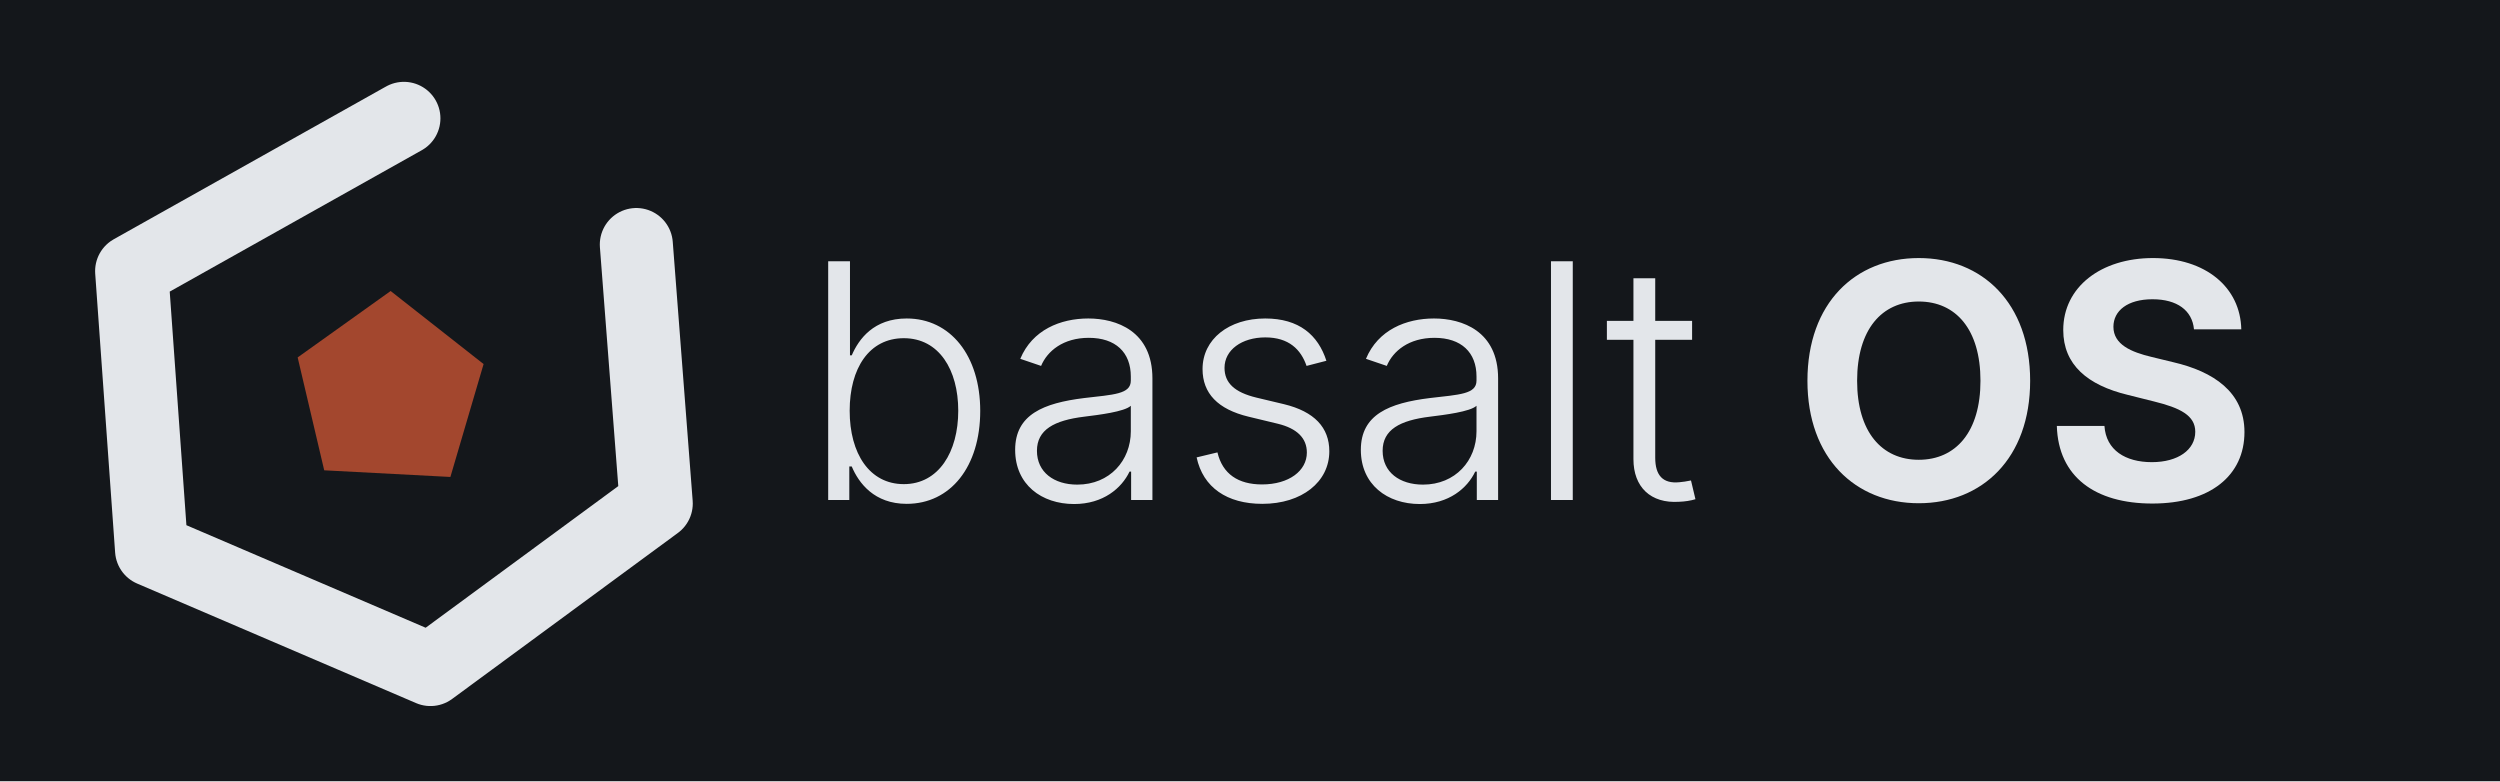
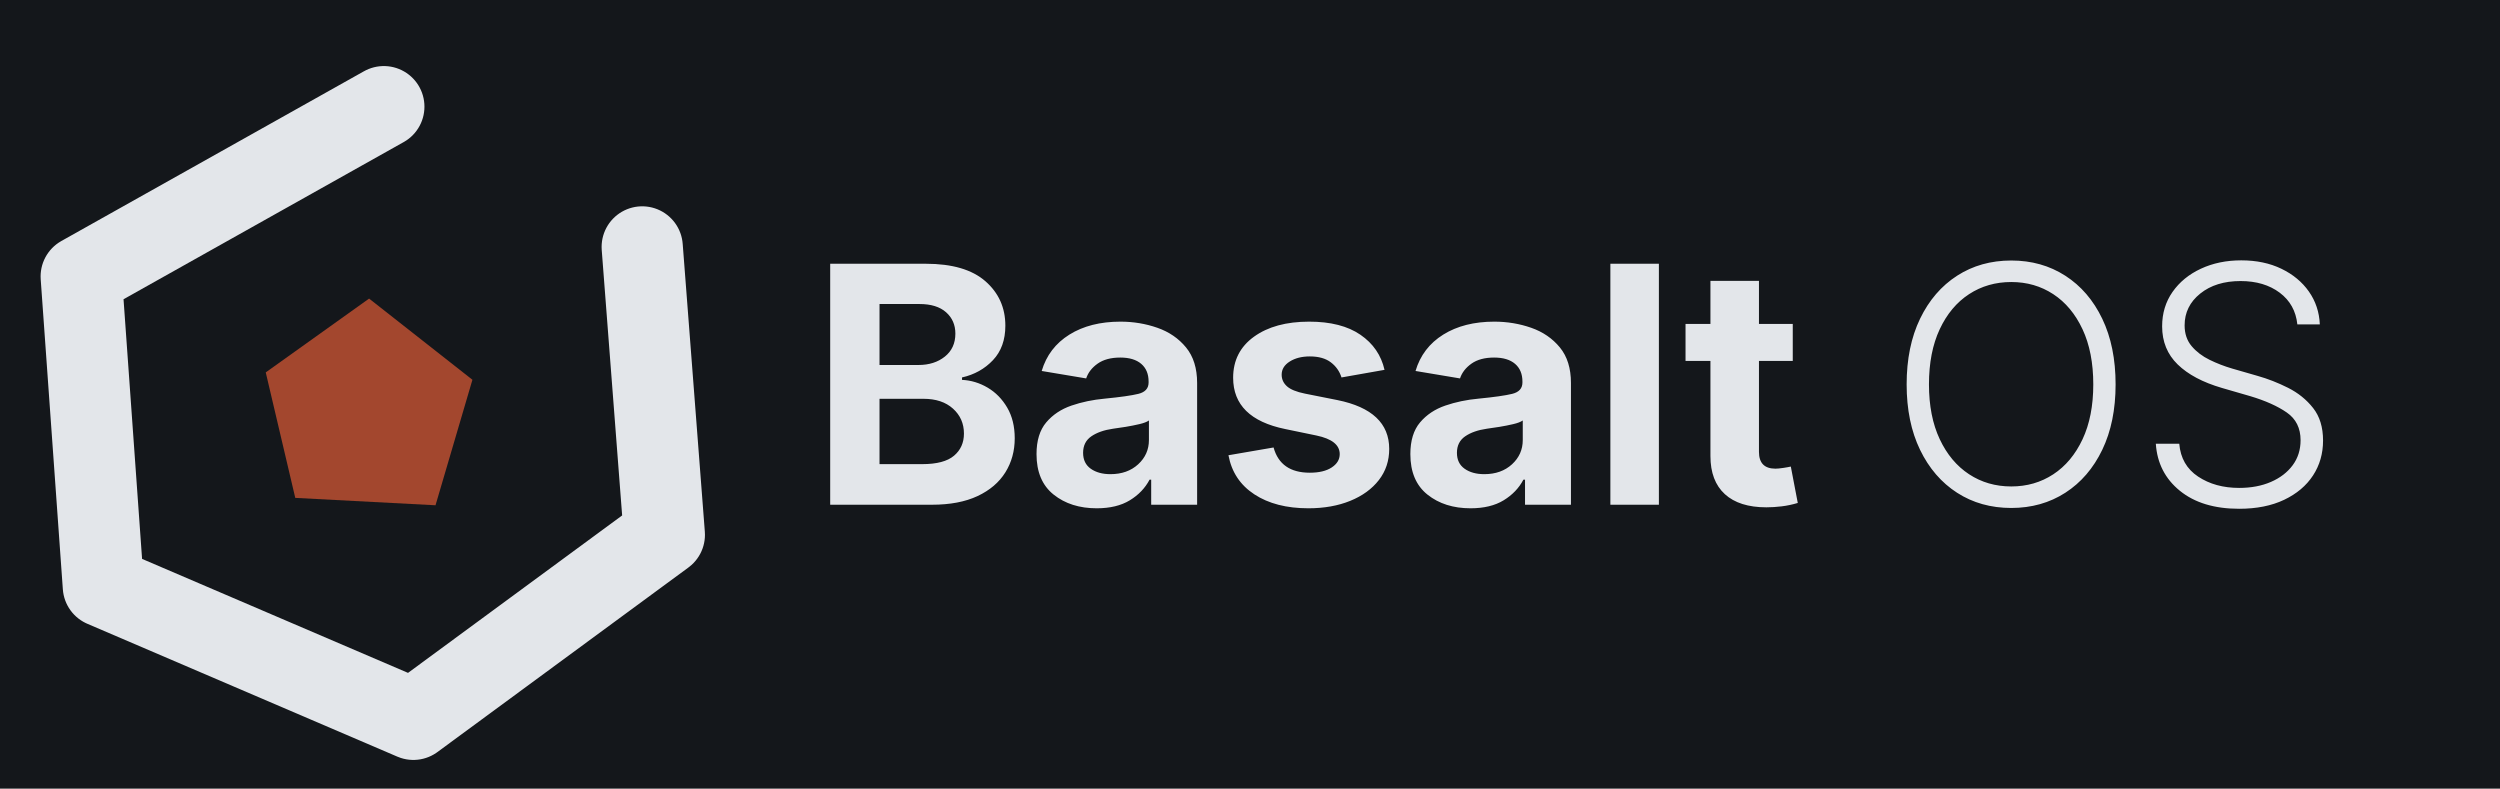
- <svg xmlns="http://www.w3.org/2000/svg" width="640" height="200" viewBox="0 0 640 200">
-   <rect width="640" height="200" fill="#14171B" />
-   <path d="M 162.90,62.60 L 168.00,128.90 L 110.20,171.40 L 38.80,140.80 L 33.70,69.40 L 103.40,30.30" fill="none" stroke="#E3E6EA" stroke-width="18.70" stroke-linejoin="round" stroke-linecap="round" />
-   <polygon points="100.00,74.50 123.80,93.20 115.30,122.10 83.00,120.40 76.20,91.50" fill="#A3472E" />
-   <text x="205" y="128" font-family="Inter, Helvetica, Arial, sans-serif" font-size="84" font-weight="300" fill="#E3E6EA" letter-spacing="-0.5">basalt <tspan font-weight="700">OS</tspan>
-   </text>
+ <svg xmlns="http://www.w3.org/2000/svg" width="634" height="200" viewBox="0 0 634 200">
+   <rect width="634" height="200" fill="#14171B" />
+   <g transform="translate(0.00,10.20) scale(0.365625)">
+     <path d="M 445.44,143.36 L 460.80,343.04 L 286.72,471.04 L 71.68,378.88 L 56.32,163.84 L 266.24,46.08" fill="none" stroke="#E3E6EA" stroke-width="56.32" stroke-linejoin="round" stroke-linecap="round" />
+     <polygon points="256.00,179.20 327.68,235.52 302.08,322.56 204.80,317.44 184.32,230.40" fill="#A3472E" />
+   </g>
+   <path d="M210.537 128.0V66.887H234.777Q244.826 66.887 249.892 71.316Q254.957 75.746 254.957 82.596Q254.957 88.01 251.819 91.332Q248.682 94.654 243.965 95.721V96.336Q247.41 96.5 250.466 98.305Q253.521 100.109 255.429 103.37Q257.336 106.631 257.336 111.143Q257.336 115.982 254.957 119.797Q252.578 123.611 247.902 125.806Q243.227 128.0 236.336 128.0ZM223.047 117.705H233.875Q239.412 117.705 241.935 115.572Q244.457 113.439 244.457 109.953Q244.457 106.139 241.688 103.637Q238.92 101.135 234.203 101.135H223.047ZM223.047 92.562H232.932Q236.951 92.562 239.617 90.43Q242.283 88.297 242.283 84.605Q242.283 81.283 239.925 79.191Q237.566 77.1 233.178 77.1H223.047Z M278.119 128.902Q271.557 128.902 267.209 125.437Q262.861 121.971 262.861 115.162Q262.861 110.035 265.322 107.123Q267.783 104.211 271.721 102.857Q275.658 101.504 280.17 101.094Q286.076 100.52 288.681 99.884Q291.285 99.248 291.285 96.992V96.787Q291.285 93.875 289.419 92.275Q287.553 90.676 284.107 90.676Q280.539 90.676 278.365 92.214Q276.191 93.752 275.453 95.967L264.174 94.08Q265.937 88.133 271.208 84.852Q276.478 81.57 284.148 81.57Q289.07 81.57 293.52 83.129Q297.971 84.688 300.78 88.112Q303.59 91.537 303.59 97.115V128.0H291.941V121.643H291.531Q289.85 124.842 286.527 126.872Q283.205 128.902 278.119 128.902ZM281.605 120.248Q285.912 120.248 288.64 117.746Q291.367 115.244 291.367 111.594V106.631Q290.629 107.164 288.968 107.554Q287.307 107.943 285.461 108.251Q283.615 108.559 282.262 108.723Q278.857 109.215 276.766 110.65Q274.674 112.086 274.674 114.834Q274.674 117.5 276.622 118.874Q278.57 120.248 281.605 120.248Z M331.797 128.902Q323.512 128.902 318.118 125.375Q312.724 121.848 311.535 115.449L322.978 113.48Q324.742 119.879 332.166 119.879Q335.693 119.879 337.723 118.546Q339.754 117.213 339.754 115.162Q339.754 111.676 333.847 110.445L325.931 108.805Q312.724 106.098 312.724 95.803Q312.724 89.199 318.015 85.385Q323.306 81.57 332.002 81.57Q340.164 81.57 345.004 84.893Q349.844 88.215 351.115 93.793L340.205 95.721Q339.467 93.383 337.498 91.886Q335.529 90.389 332.166 90.389Q329.131 90.389 327.08 91.681Q325.029 92.973 325.029 95.023Q325.029 96.746 326.362 97.956Q327.695 99.166 330.935 99.822L339.18 101.463Q352.305 104.129 352.305 113.85Q352.305 118.361 349.68 121.745Q347.055 125.129 342.42 127.016Q337.785 128.902 331.797 128.902Z M372.924 128.902Q366.361 128.902 362.013 125.437Q357.666 121.971 357.666 115.162Q357.666 110.035 360.127 107.123Q362.588 104.211 366.525 102.857Q370.463 101.504 374.974 101.094Q380.881 100.52 383.485 99.884Q386.09 99.248 386.09 96.992V96.787Q386.09 93.875 384.223 92.275Q382.357 90.676 378.912 90.676Q375.343 90.676 373.17 92.214Q370.996 93.752 370.258 95.967L358.978 94.08Q360.742 88.133 366.012 84.852Q371.283 81.57 378.953 81.57Q383.875 81.57 388.325 83.129Q392.775 84.688 395.585 88.112Q398.394 91.537 398.394 97.115V128.0H386.746V121.643H386.336Q384.654 124.842 381.332 126.872Q378.009 128.902 372.924 128.902ZM376.41 120.248Q380.717 120.248 383.444 117.746Q386.172 115.244 386.172 111.594V106.631Q385.433 107.164 383.772 107.554Q382.111 107.943 380.265 108.251Q378.42 108.559 377.066 108.723Q373.662 109.215 371.57 110.65Q369.478 112.086 369.478 114.834Q369.478 117.5 371.426 118.874Q373.375 120.248 376.41 120.248Z M420.695 66.887V128.0H408.39V66.887Z M454.644 82.145V91.537H446.072V114.588Q446.072 118.854 450.255 118.854Q450.953 118.854 452.204 118.669Q453.455 118.484 454.152 118.32L455.916 127.549Q453.865 128.164 451.834 128.41Q449.804 128.656 447.959 128.656Q441.068 128.656 437.418 125.313Q433.767 121.971 433.767 115.654V91.537H427.451V82.145H433.767V71.234H446.072V82.145Z M510.061 128.82Q502.309 128.82 496.321 124.965Q490.332 121.109 486.928 114.075Q483.524 107.041 483.524 97.484Q483.524 87.887 486.928 80.832Q490.332 73.777 496.321 69.922Q502.309 66.066 510.061 66.066Q517.772 66.066 523.76 69.922Q529.748 73.777 533.132 80.832Q536.516 87.887 536.516 97.484Q536.516 107.041 533.132 114.075Q529.748 121.109 523.76 124.965Q517.772 128.82 510.061 128.82ZM510.061 123.365Q516.008 123.365 520.704 120.289Q525.401 117.213 528.128 111.409Q530.856 105.605 530.856 97.484Q530.856 89.322 528.128 83.498Q525.401 77.674 520.704 74.598Q516.008 71.521 510.061 71.521Q504.072 71.521 499.356 74.598Q494.639 77.674 491.911 83.498Q489.184 89.322 489.184 97.484Q489.184 105.564 491.911 111.368Q494.639 117.172 499.356 120.269Q504.072 123.365 510.061 123.365Z M567.84 129.025Q558.447 129.025 552.828 124.473Q547.209 119.92 546.717 112.537H552.664Q553.115 117.992 557.443 120.863Q561.77 123.734 567.84 123.734Q572.393 123.734 575.9 122.217Q579.406 120.699 581.416 117.992Q583.426 115.285 583.426 111.635Q583.426 107.041 579.94 104.621Q576.453 102.201 570.711 100.479L563.492 98.387Q556.192 96.254 552.254 92.419Q548.317 88.584 548.317 82.76Q548.317 77.797 550.962 74.023Q553.608 70.25 558.16 68.138Q562.713 66.025 568.373 66.025Q574.156 66.025 578.566 68.158Q582.975 70.291 585.538 73.941Q588.102 77.592 588.307 82.268H582.606Q582.072 77.182 578.135 74.229Q574.197 71.275 568.209 71.275Q561.934 71.275 557.976 74.454Q554.018 77.633 554.018 82.514Q554.018 85.672 555.802 87.784Q557.586 89.896 560.355 91.25Q563.123 92.604 566.076 93.465L572.475 95.311Q576.412 96.418 580.247 98.346Q584.082 100.273 586.605 103.473Q589.127 106.672 589.127 111.717Q589.127 116.68 586.584 120.576Q584.041 124.473 579.263 126.749Q574.485 129.025 567.84 129.025Z" fill="#E3E6EA" />
</svg>
